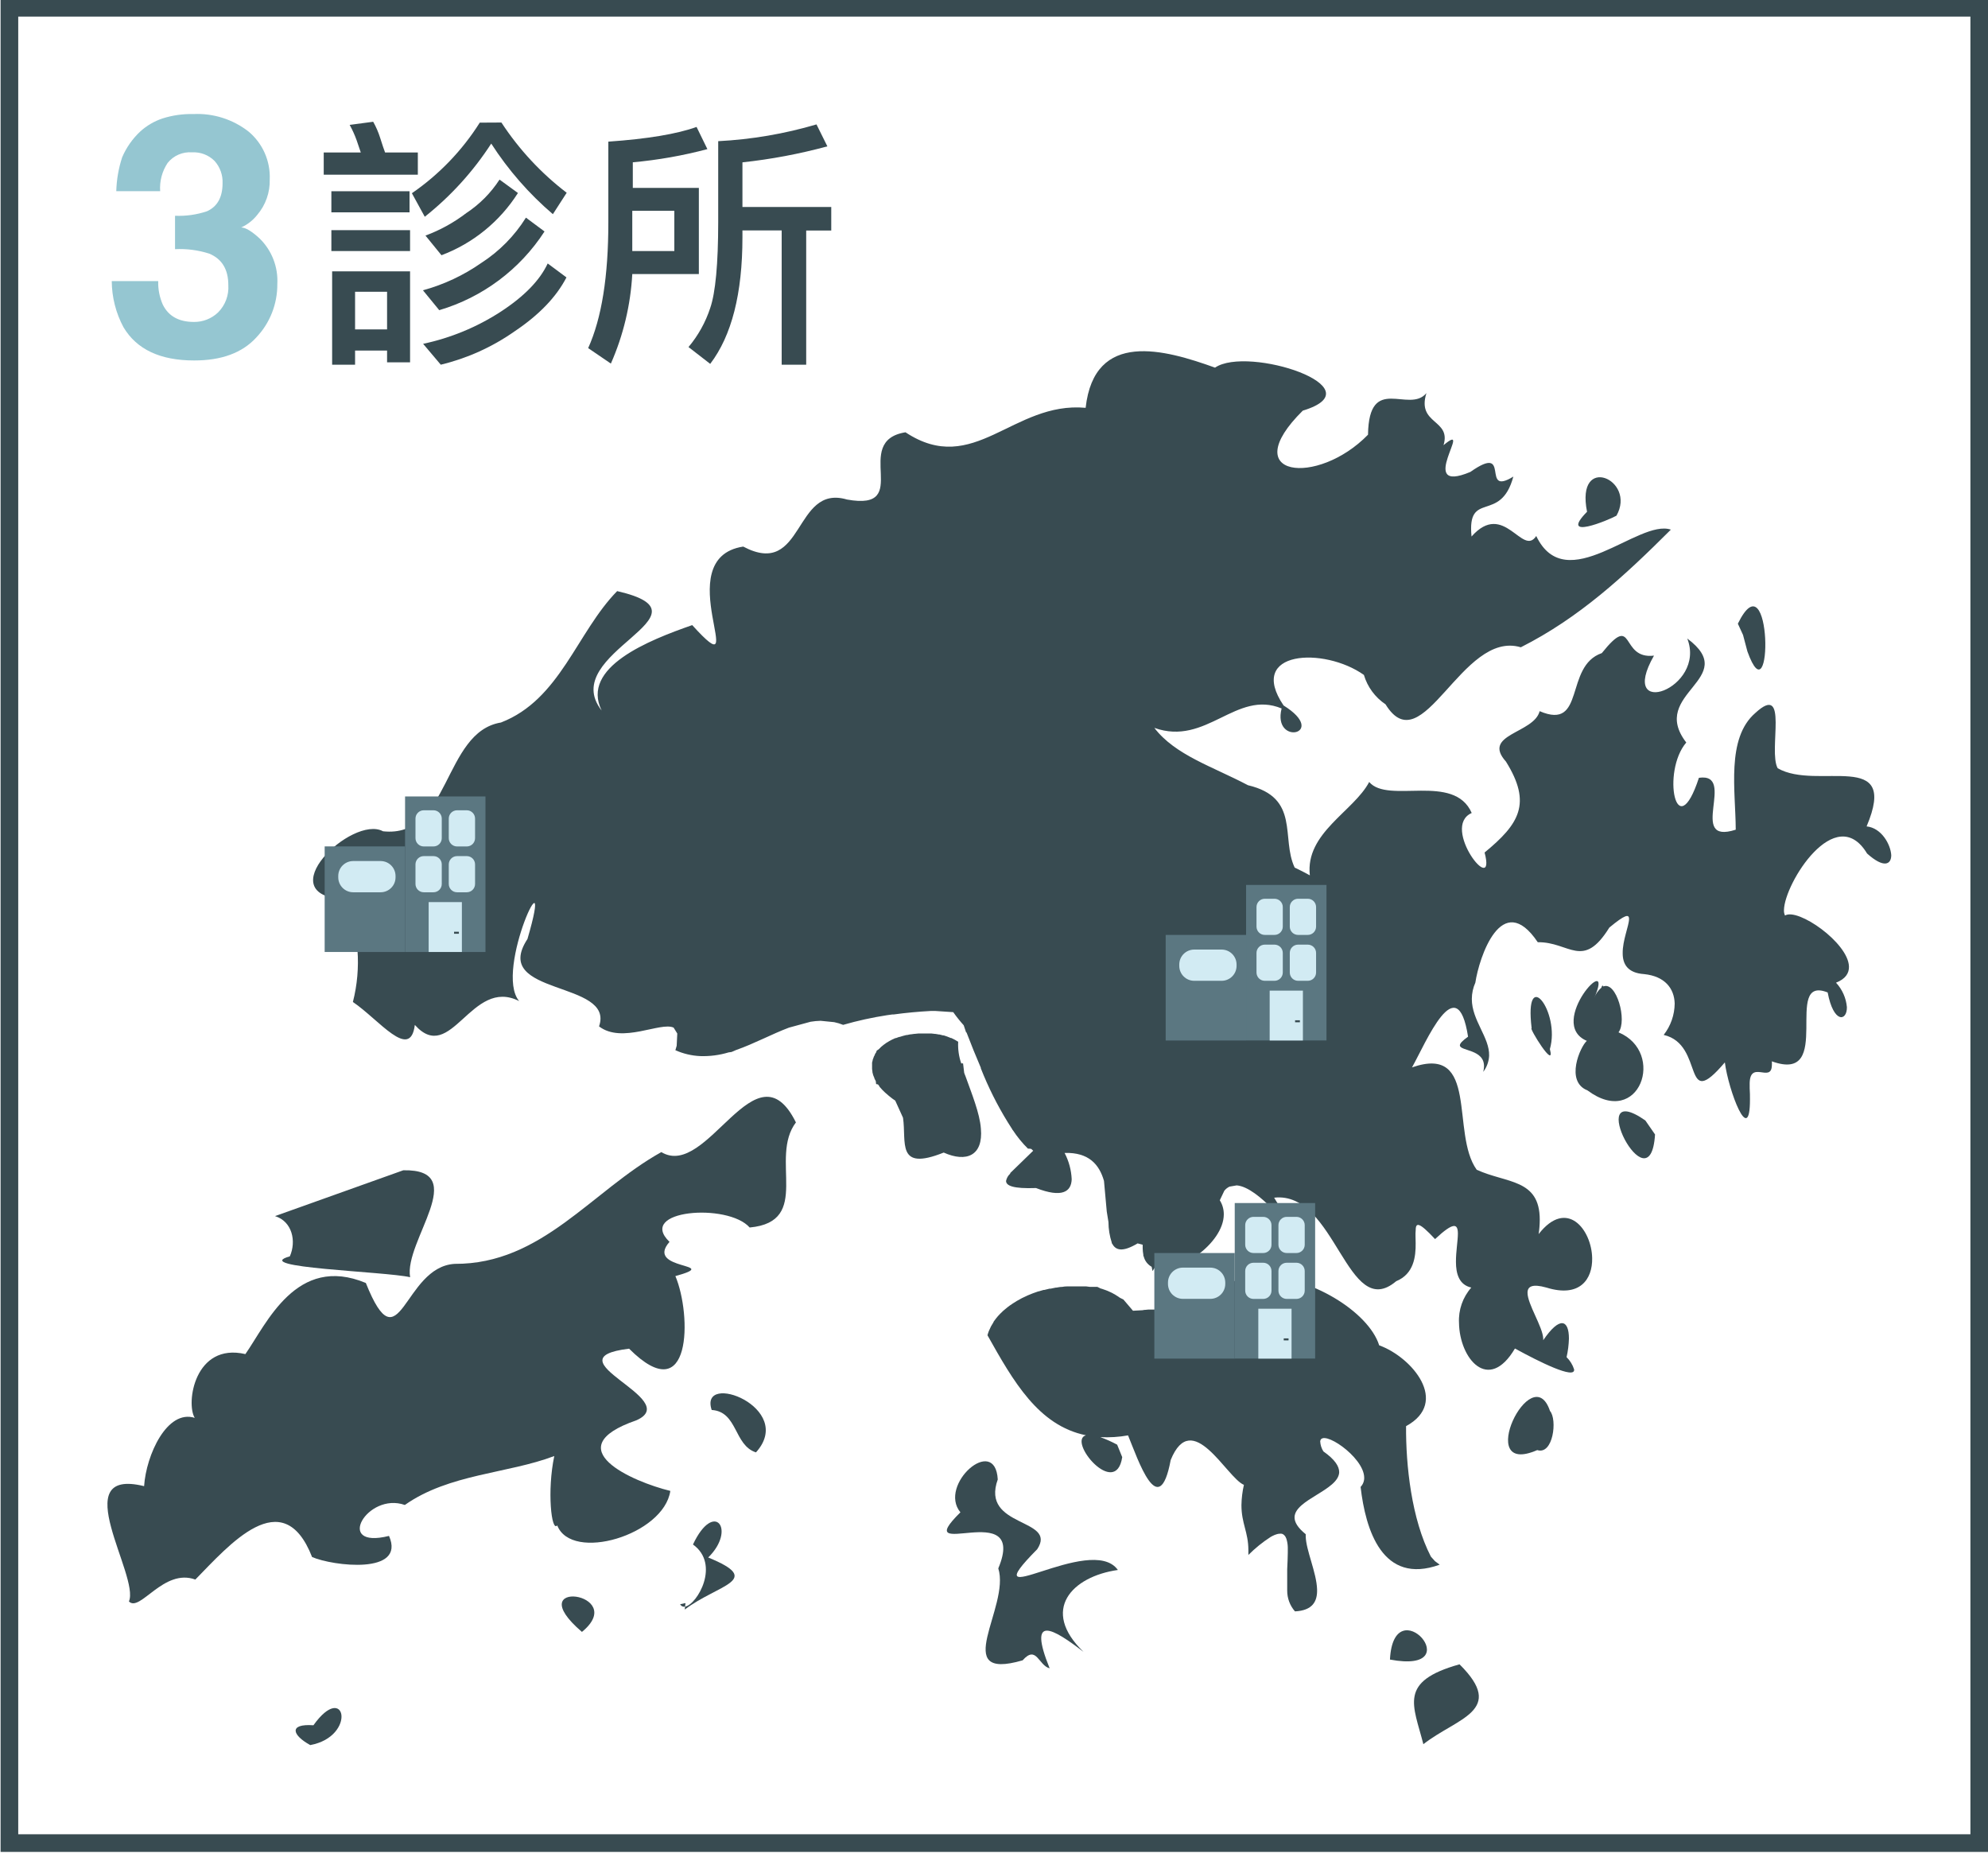
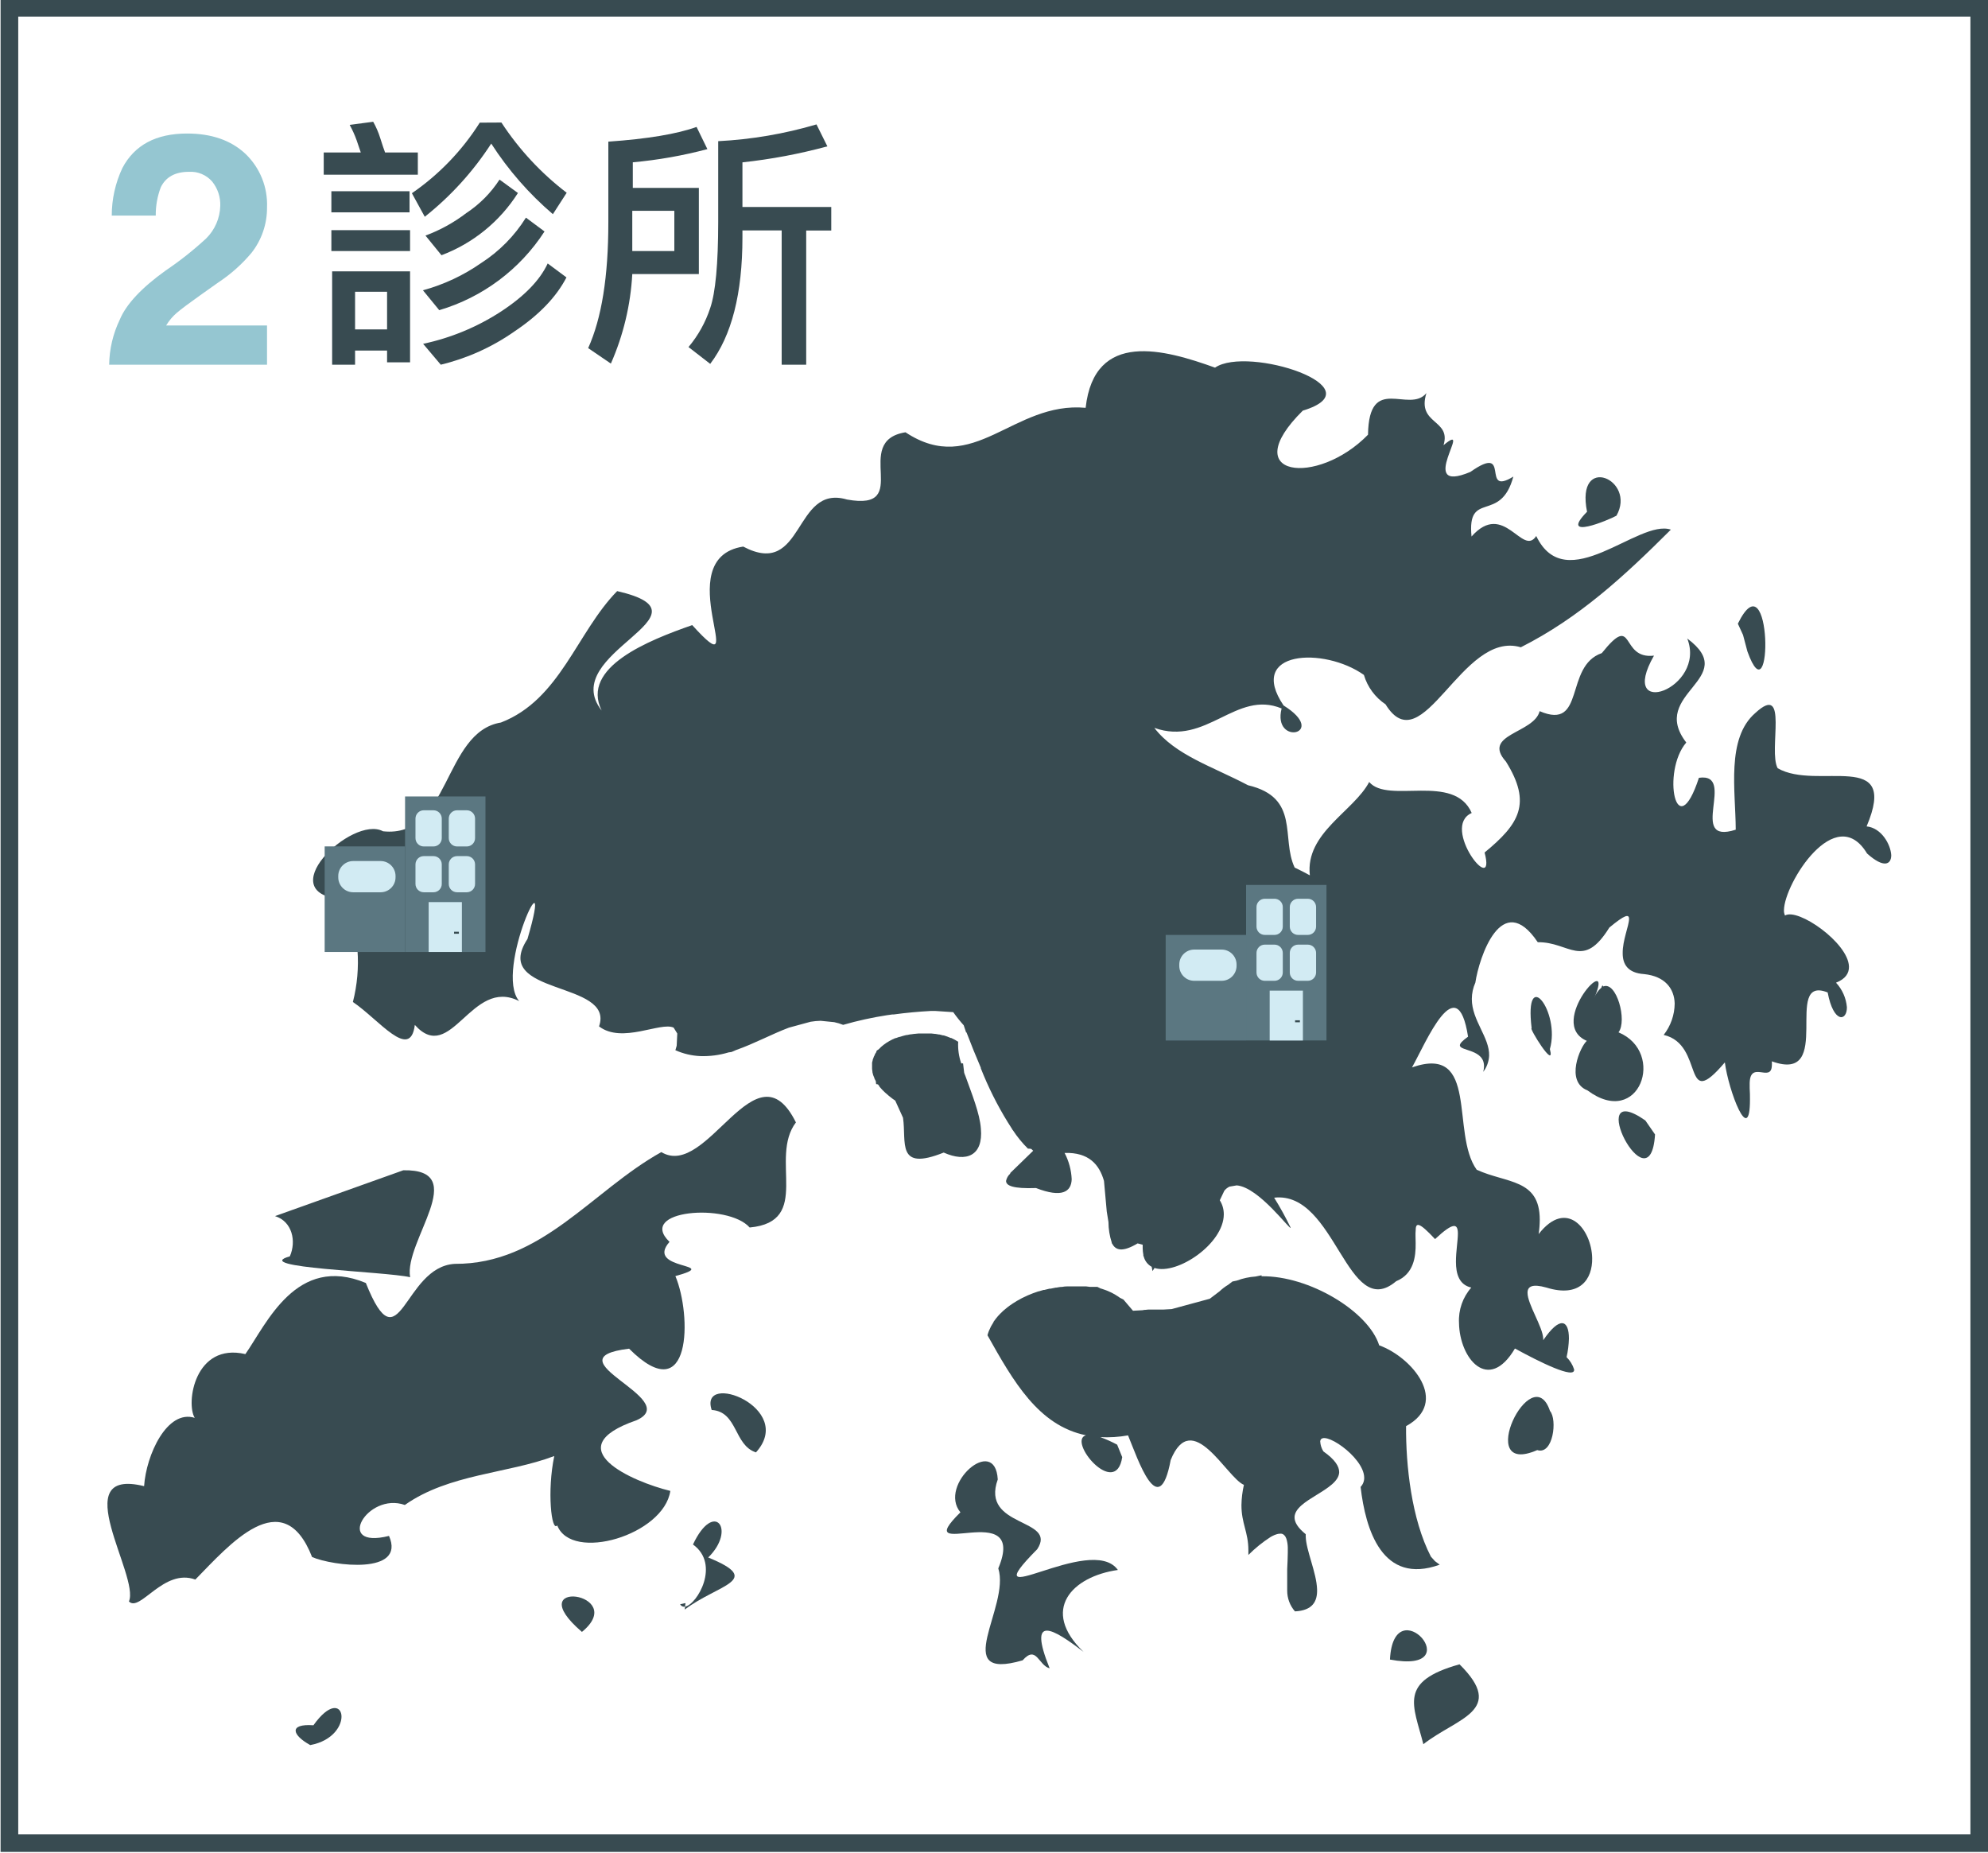
<svg xmlns="http://www.w3.org/2000/svg" viewBox="0 0 338 315">
  <defs>
-     <style>.cls-1{fill:none;stroke:#384b51;stroke-miterlimit:10;stroke-width:3px;}.cls-2{fill:#384b51;}.cls-3{fill:#95c6d1;}.cls-4{fill:#5b7781;}.cls-5{fill:#d2ebf3;}</style>
+     <style>.cls-1{fill:none;stroke:#384b51;stroke-miterlimit:10;stroke-width:3px;}.cls-2{fill:#384b51;}.cls-3{fill:#5b7781;}.cls-4{fill:#d2ebf3;}.cls-5{fill:#95c6d1;}</style>
  </defs>
  <g id="Layer_1" data-name="Layer 1">
    <rect class="cls-1" x="1.6" y="1.32" width="334.91" height="312.01" />
  </g>
  <g id="Layer_2" data-name="Layer 2">
    <path class="cls-2" d="M61.34,25.92c-.15-.43-.38-1.12-.7-2.06a17.65,17.65,0,0,0-1.19-2.63l4-.53a14.31,14.31,0,0,1,1.18,2.72c.35,1.11.63,1.95.84,2.5h5.57V29.7h-16V25.92Zm-5,6.59H69.63V36.1H56.34Zm0,6.62H69.72v3.55H56.34Zm.13,7H69.72V61.6H65.81v-2H60.37V62h-3.9Zm9.34,3.47H60.37V56h5.44ZM85.25,20.83a48.32,48.32,0,0,0,11.1,11.94L94,36.41a54.8,54.8,0,0,1-10.48-12A51.86,51.86,0,0,1,72.22,36.85l-2.19-4a41.39,41.39,0,0,0,11.54-12Zm7.33,18.52a32.19,32.19,0,0,1-17.9,13.38l-2.77-3.38a32,32,0,0,0,9.92-4.65A24.74,24.74,0,0,0,89.42,37Zm3.73,7.81q-2.59,5-8.82,9.17A36.87,36.87,0,0,1,74.94,62l-3-3.55A39.14,39.14,0,0,0,85.12,53q6-3.91,8-8.21ZM88.06,32.81a26.43,26.43,0,0,1-13,10.58l-2.72-3.34a26.63,26.63,0,0,0,6.93-3.82,19.5,19.5,0,0,0,5.66-5.7Z" />
    <path class="cls-2" d="M107.5,46.59a43.61,43.61,0,0,1-3.64,15.22L100,59.18q3.44-7.59,3.43-21.41V24.08q10-.7,15-2.5l1.84,3.77a75.86,75.86,0,0,1-12.68,2.24v4.35h11.23V46.59Zm0-3.91h7.15V35.84h-7.15ZM137.07,62H132.9V39.17h-6.67v1.19q0,14.31-5.48,21.5L117.06,59a20,20,0,0,0,3.69-6.63q1.35-3.94,1.36-14.61V24a72.13,72.13,0,0,0,16.71-2.85l1.85,3.73a93.3,93.3,0,0,1-14.44,2.72v7.59h15.1v4h-4.26Z" />
-     <path class="cls-3" d="M26.9,47.79a9.24,9.24,0,0,0,.78,4q1.45,2.94,5.29,2.94a5.83,5.83,0,0,0,4.1-1.61,6,6,0,0,0,1.75-4.64c0-2.68-1.08-4.46-3.24-5.36a16.34,16.34,0,0,0-5.82-.76V36.68a15,15,0,0,0,5.42-.76q2.66-1.19,2.66-4.77a5.32,5.32,0,0,0-1.36-3.79,5,5,0,0,0-3.82-1.46,4.84,4.84,0,0,0-4.16,1.8,7.7,7.7,0,0,0-1.27,4.8H19.77a20.18,20.18,0,0,1,1-5.76,13,13,0,0,1,3.09-4.4,10.6,10.6,0,0,1,3.73-2.19,16,16,0,0,1,5.29-.76,14.12,14.12,0,0,1,9.41,3,10.05,10.05,0,0,1,3.57,8.09,8.93,8.93,0,0,1-2.13,6.06A7.32,7.32,0,0,1,41,38.67c.73,0,1.78.62,3.15,1.88a10.06,10.06,0,0,1,3,7.74,13.07,13.07,0,0,1-3.57,9.08Q40,61.29,33,61.28q-8.64,0-12-5.64a16.82,16.82,0,0,1-2-7.85Z" />
    <path class="cls-2" d="M49.28,213.58c-6.94,1.95,16.15,2.56,20.45,3.55-1.08-6.1,10.46-18.4-1.16-18.18l-21.81,7.79h0C49.68,207.65,50.42,211,49.28,213.58Z" />
    <path class="cls-2" d="M53.29,293.3C49,293,49.7,295,52.75,296.67,60.72,295.19,58.73,285.67,53.29,293.3Z" />
    <path class="cls-2" d="M98.94,277.43c8.17-6.69-10.82-9.27,0,0Z" />
    <path class="cls-2" d="M120.41,264.78c4.84-4.74,1-9.86-2.59-2.21,4.69,3.36.72,10.2-1.34,10.56l-.06.5C122.08,269.33,130,268.7,120.41,264.78Z" />
    <path class="cls-2" d="M115.64,272.72a.75.75,0,0,0,.84.41l.07-.6Z" />
    <path class="cls-2" d="M121,239.7c4.44.28,3.76,6,7.53,7.21C135.38,239.32,118.78,233,121,239.7Z" />
    <path class="cls-2" d="M190.06,266.9c-4.53-6.42-25.32,8.2-13.71-3.53,3.52-5.35-9.7-3.56-6.71-11.86-.44-7.72-10.21.92-6.35,5.59-9,8.87,11.62-2.84,6.44,9.53,2.08,6.53-8.44,19.3,4.14,15.63,2.36-2.67,2.69.87,4.59,1.36-3.8-9.4.61-6.75,5.77-2.79C176.81,273.69,182.28,268,190.06,266.9Z" />
    <path class="cls-2" d="M236.32,282.13c13.83,2.6.63-12.4,0,0Z" />
    <path class="cls-2" d="M242,296.52c5.72-4.49,14.15-5.65,6.15-13.58C237.68,285.86,240.3,289.84,242,296.52Z" />
    <path class="cls-2" d="M261.36,246.52c2.72.87,3.44-5.21,2.17-6.65C260.45,230.69,250.47,251.28,261.36,246.52Z" />
    <path class="cls-2" d="M281.39,192.86l-1.65-2.38C269,183,280.58,205.77,281.39,192.86Z" />
    <path class="cls-2" d="M260.41,174.81c-.53-.16,4.1,7.32,3.1,3.54C265.34,172,259.1,164,260.41,174.81Z" />
    <path class="cls-2" d="M269.9,185.37c8.83,6.58,13.41-6.47,5.28-9.87,1.52-2-.35-8.72-2.58-7.8-.12-.28-.24-.11-.33.2a4.41,4.41,0,0,0-1.23,1.79c3.77-8.57-8.28,4.27-1.25,7.26C268.68,177.92,266.05,183.85,269.9,185.37Z" />
    <path class="cls-2" d="M274.83,87.67c3.47-6.14-7-10.67-5-.67C264.92,92,273.56,88.39,274.83,87.67Z" />
    <path class="cls-2" d="M297.09,110.73c4.38,12.23,4.22-16.6-1.62-4.7l.88,1.91Z" />
    <path class="cls-2" d="M135.31,190.79c-6.81-13.67-15,9.82-22.87,5.07-11.86,6.6-20.31,19.08-35.13,19-8.81.5-9.29,17.78-15.11,3.25-11.81-4.92-16.86,6.92-20.48,12.09-8.62-2-10.15,8.36-8.61,10.84-4.71-1.48-8.26,6.31-8.61,11.61-13.43-3.29-.69,15.31-2.58,19.6,1.87,1.93,5.89-5.7,11.29-3.72,5.67-5.76,14.86-16.61,19.85-3.83,3.48,1.52,16,3.08,13.08-3.59-9.42,2.36-3.69-7.52,2.69-5.26,7.56-5.32,17.5-5.31,25.41-8.32-1.25,5.88-.49,13,.5,11.79,2.44,6.3,18.12,1.64,19.23-5.86-6.39-1.55-19.48-7.27-5.78-12,8.18-3.6-15.15-10.5-1.23-12.18,10.66,10.65,10.66-5.74,7.87-12.34,8.24-2.28-5.32-.89-1-5.82-5.64-5.43,9.91-6.66,13.63-2.44,10.72-1,3.22-11.79,7.88-17.89Z" />
    <path class="cls-2" d="M166.77,191.87l0,0c-.18-2.6-1.58-6-2.65-9h0l-.07-.16-.12-.34-.19-1.59a3,3,0,0,1-.31,0,9.67,9.67,0,0,1-.52-3.68l-.54-.32-.11-.06-.55-.27-.11,0-.55-.23h0l-.59-.2-.13,0a5.66,5.66,0,0,0-.59-.15l-.1,0-.57-.1-.08,0-.61-.07-.13,0-.62,0h-.76l-.61,0h-.13l-.61.06h-.06l-.57.08-.1,0a5.41,5.41,0,0,0-.58.12l-.12,0a5.47,5.47,0,0,0-.58.15h0l-.55.17-.1,0-.53.2-.1,0-.51.23h0c-.17.08-.33.17-.49.26l-.1.06-.45.27-.08.06-.4.29,0,0-.39.32-.07.07-.35.35-.33.22-.1.3-.21.31a.35.35,0,0,1,0,.08,3.84,3.84,0,0,0-.21.4l0,.05c-.06.13-.11.27-.16.4a.64.64,0,0,0,0,.07,3,3,0,0,0-.11.43s0,.06,0,.09,0,.3,0,.45v0a3.23,3.23,0,0,0,0,.44s0,.06,0,.09a4,4,0,0,0,.06.47l0,.09a4.6,4.6,0,0,0,.13.5h0a5.49,5.49,0,0,0,.21.51s0,0,0,.06l0,0a4.64,4.64,0,0,0,.23.44l0,0,0,0,.06.51.31.05.25.32,0,.06c.13.16.27.31.41.46l.11.12.38.37.12.11c.17.15.34.31.53.46l.11.09.49.39.18.13.36.25,1.32,2.91c.62,4.16-1.22,9.18,6.92,5.92C164.32,197.67,167.18,196.46,166.77,191.87Z" />
    <path class="cls-2" d="M244.78,266h0l-.81-.6-.69-.77h0c-3.3-6.38-4.27-15.54-4.22-22.18,7.47-4.08,1-11.73-4.57-13.74-1.82-5.77-11.91-11.86-20-11.74a1,1,0,0,0,0-.17l-1,.21a11.49,11.49,0,0,0-3.23.7l-.72.15-.73.56a8.16,8.16,0,0,0-1.46,1.11l-1.66,1.26-6.48,1.76-1.42.08h-1.41l-.47,0h-.15l-.47,0h-.06l-.5.05-.13,0-.4.07-.09,0-1.48.08L191,220.92l-.6-.3a6.25,6.25,0,0,0-.6-.4l-.14-.09c-.19-.11-.37-.22-.57-.32l-.25-.12-.51-.23-.28-.11-.54-.19-.27-.09-.06,0-.61-.3-.73,0-.29,0-.26,0-.63-.08-.33,0-.59,0-.34,0h-1l-.77,0h-.17q-.45,0-.9.09h-.09c-.29,0-.57.08-.86.12l-.12,0c-.3.06-.59.11-.88.18l-.18,0c-.29.06-.58.13-.86.21l-.13,0-.85.25-.06,0c-.29.09-.57.19-.85.3l-.16.06-.81.33-.14.07-.81.38h0c-.26.13-.51.27-.76.42l-.13.07c-.24.15-.48.29-.71.45l-.13.09a8.12,8.12,0,0,0-.67.48l-.07.05c-.21.16-.41.33-.6.5l-.09.07-.56.54-.11.12a5.37,5.37,0,0,0-.5.57l-.07.08c-.16.2-.3.39-.44.59l0,.06c-.14.21-.26.42-.38.63l-.07.13c-.11.21-.21.43-.3.65a1.17,1.17,0,0,1-.05.11,6.51,6.51,0,0,0-.23.71h0c4.38,7.8,8.65,15.35,16.74,17-3.23.95,5.08,10.86,6.17,3.72l-.86-2.12a21,21,0,0,0-2.86-1.28,21,21,0,0,0,4.71-.3c1.66,4,5.25,14.9,7.25,4.19,3.66-9,9.5,3,12.45,4.22a16.78,16.78,0,0,0-.42,3.44c0,3.15,1.17,4.58,1.18,7.64,0,.27,0,.55,0,.84h0a22.53,22.53,0,0,1,3.78-3.06l.31-.17a3.81,3.81,0,0,1,.78-.31,1.42,1.42,0,0,1,.43-.07,1,1,0,0,1,.36,0,.81.81,0,0,1,.3.13,1.35,1.35,0,0,1,.34.37,3.73,3.73,0,0,1,.16.35,5.29,5.29,0,0,1,.24,1.46c0,.29,0,.59,0,.91,0,.85-.06,1.81-.1,2.79,0,.37,0,.74,0,1.11s0,.74,0,1.1,0,.73,0,1.08c0,.12,0,.23,0,.35a5.33,5.33,0,0,0,1.32,3.55c3-.15,3.83-1.7,3.76-3.75-.09-2.85-1.89-6.66-1.93-9,0-.13,0-.25,0-.37h0c-1.39-1.12-1.92-2.07-1.9-2.9.08-3,7.47-4.59,7.59-7.63,0-1-.69-2.14-2.69-3.55a3.57,3.57,0,0,1-.54-1.71c.22-2.19,7.39,2.59,7.48,6.12a2.2,2.2,0,0,1-.61,1.63h0C232.16,260,235,269.54,244.78,266Z" />
    <path class="cls-2" d="M317.36,140.49h0c5.64-13.33-8.41-6-15.12-9.89-1.65-3,2-14.74-3.8-9.39-5,4.32-3.34,13.32-3.33,19.84-8.37,2.7.29-9.77-6.26-8.82-3.85,11.76-6.38-1.07-2.15-6-6.5-8.43,9.4-10.79.17-17.68,3.32,8.52-12,14-5.66,2.91-5.89.7-3.15-7.55-8.87-.43-6.43,2.21-2.7,13.25-10.57,9.87-.95,3.8-9.92,3.89-5.73,8.57,4.46,7.14,2.25,10.62-3.63,15.46,2.08,7.86-7.59-4.32-2.19-6.72-3-6.88-14.22-1.47-17.43-5.27-2.63,5-10.9,8.66-10.09,15.87q-1.27-.7-2.58-1.32c-2.37-5,1-11.89-7.94-14-6-3.17-12.37-5.11-15.92-9.75,8.87,3.17,13.87-6.52,21.64-3.3-1.63,6.49,8.12,4.35.33-.51-6.32-9.37,6.88-10,13.66-5.19a9.16,9.16,0,0,0,3.68,5c6.31,10.26,12.93-12.72,23-9.7,9.9-5,17.56-12.06,25.51-20-5.49-1.89-17.81,11.67-22.89,1.08-2.34,3.62-5.48-6.14-11,.09-.79-8,4.94-2.12,7.11-10.19-5.7,3.52-.13-5.84-7.31-.79-9.52,4,.79-9-4.56-4.55,1.35-4.45-4.59-3.47-2.91-8.85-2.95,3.57-9.78-3.41-9.93,7.07-8.63,8.86-22.52,7.22-11.09-4.09,12.87-3.9-9.37-11.12-14.92-7.31-8.54-3.07-20.52-6.47-22,6.83-12.38-1.13-19,11.85-30.63,4.16C144.6,75,155.43,87,144,84.92c-9.16-2.7-7.17,13.54-17.64,8-13,2,1.89,25-8.67,13.35-7.4,2.58-19,7.17-15.4,14.52-7.7-9.83,20.16-16.27,2.64-20.3-6.87,7-9.68,18.45-19.76,22.34-9.88,1.61-8.6,19.74-20.05,18.49-5.23-2.86-19.71,11-6.43,11.56A27.39,27.39,0,0,1,60,170.34c4.44,3,9.75,10.09,10.53,3.9,6.2,6.93,9.59-8.21,17.74-4.05C83.86,165,94.54,143,89.68,159.63c-6.37,9.72,14.91,7,12.17,14.86,3.92,3,10.46-.83,12.68.21l.62,1-.1,2.08c-.06.24-.13.49-.22.76a11.65,11.65,0,0,0,4.21,1h0a15,15,0,0,0,4.84-.63l.5-.07.76-.33c3.07-1.07,6.05-2.7,9-3.81l3.68-1a12.22,12.22,0,0,1,1.7-.16l2.31.23a8.54,8.54,0,0,1,1.52.46,59.52,59.52,0,0,1,7.44-1.64l.93-.13.24,0c2.11-.29,4.23-.48,6.25-.59h.07l.79,0,3,.2a24.5,24.5,0,0,0,1.78,2.23l.41,1.22.07,0c.76,2,1.57,4,2.43,6l0,.1h0a58,58,0,0,0,4.58,9.16c.24.4.49.78.73,1.15l.08.15.06.06a18.93,18.93,0,0,0,2.56,3.13,2.79,2.79,0,0,1,.57.05l.32.31-3.9,3.79,0,.1a2.26,2.26,0,0,0-.71,1.24c0,.82,1.21,1.35,5.09,1.21,4.43,1.72,6,.63,6.07-1.49A10.66,10.66,0,0,0,181,196c4.15-.12,5.91,2,6.7,4.76l.47,5.19.29,1.8a11.4,11.4,0,0,0,.56,3.49l0,.14.05,0c.61,1.23,1.82,1.51,4.35,0l.86.23c0,.22,0,.43,0,.64a6.64,6.64,0,0,0,.11,1.06v.2l.06.07a2.75,2.75,0,0,0,1.36,1.78l.14.73.34-.53c3.83,1.24,11.76-4.1,11.78-9.11a4.45,4.45,0,0,0-.68-2.4h0l.77-1.62a2.5,2.5,0,0,1,.88-.7l1.22-.21c3.82.29,9.3,7.94,9.17,7.17a53.58,53.58,0,0,0-2.8-5.08c10.5-1.2,12.39,21.27,20.75,14.2,3-1.23,3.34-4.17,3.31-6.47,0-.82-.06-1.56,0-2.11,0-1.43.49-1.59,3.3,1.42,3.2-3,3.87-2.61,3.88-.94,0,1.2-.34,3.07-.33,4.81,0,2,.52,3.91,2.61,4.37a8.41,8.41,0,0,0-2.09,6c.08,6.06,5,12,9.51,4.36,4.06,2.23,10.28,5.33,10.06,3.55a5.11,5.11,0,0,0-1.28-2.08,16.29,16.29,0,0,0,.4-3.16c0-3.16-1.52-3.9-4.37.28a1.4,1.4,0,0,0,0-.29c-.09-2-2.68-5.85-2.67-7.78,0-1.06.79-1.56,3.21-.88,5.71,1.78,7.85-1.45,7.78-5-.08-4.84-4.3-10.25-9.1-4.09a17.12,17.12,0,0,0,.19-2.44c0-7-5.67-6.17-10.72-8.5-4.47-6.19.5-21.4-11-17.4,2.36-4.18,7.67-17.12,9.53-5.22-1,.71-1.39,1.16-1.39,1.47,0,1,4.22.64,4.1,3.65a4.09,4.09,0,0,1-.13.86h0a4.9,4.9,0,0,0,1-2.74c.1-3.11-2.94-6-2.94-9.65a6.85,6.85,0,0,1,.6-2.78c.62-4.21,4.47-16,10.61-6.87,5.41-.08,7.66,4.77,12.17-2.49,2.67-2.22,3.37-2.34,3.35-1.44,0,1.09-1.12,3.65-1.08,5.82,0,1.81.82,3.34,3.64,3.53,3.53.36,5.13,2.44,5.2,5a8.81,8.81,0,0,1-1.87,5.34h0c7.09,1.63,3,13.37,10.4,4.67.59,4.71,4.28,14.54,4.27,6.29,0-.55,0-1.19-.05-1.9,0-.18,0-.35,0-.5-.12-4.53,3.65-.31,3.77-3.34a4.78,4.78,0,0,0,0-.73c10.82,3.92,1.66-14.83,9.49-11.71,1,5.32,3.31,4.91,3.27,2.5a7,7,0,0,0-1.85-4.16c1.62-.64,2.24-1.62,2.2-2.76-.13-4.05-8.7-10-10.87-8.66a1.9,1.9,0,0,1-.18-.93c.07-4.52,8.78-18.48,14.13-9.61,2.88,2.58,4.11,1.85,4.11.29C321.45,143.55,319.88,140.74,317.36,140.49Z" />
    <rect class="cls-2" x="90.95" y="147.55" width="0.82" height="0.34" />
-     <rect class="cls-4" x="198.19" y="158.94" width="13.67" height="17.95" />
-     <rect class="cls-4" x="211.86" y="150.44" width="13.67" height="26.44" />
-     <rect class="cls-5" x="202.72" y="159.22" width="5.31" height="9.74" rx="2.54" transform="translate(369.46 -41.29) rotate(90)" />
-     <rect class="cls-5" x="213.63" y="152.79" width="4.47" height="6.15" rx="1.41" />
-     <rect class="cls-5" x="219.29" y="152.79" width="4.47" height="6.15" rx="1.41" />
-     <rect class="cls-5" x="213.63" y="160.59" width="4.47" height="6.15" rx="1.41" />
-     <rect class="cls-5" x="219.29" y="160.59" width="4.47" height="6.15" rx="1.41" />
-     <rect class="cls-5" x="215.87" y="168.41" width="5.65" height="8.48" />
+     <rect class="cls-3" x="198.19" y="158.94" width="13.67" height="17.95" />
+     <rect class="cls-3" x="211.86" y="150.44" width="13.67" height="26.44" />
+     <rect class="cls-4" x="202.72" y="159.22" width="5.31" height="9.74" rx="2.54" transform="translate(369.46 -41.29) rotate(90)" />
+     <rect class="cls-4" x="213.63" y="152.79" width="4.47" height="6.15" rx="1.41" />
+     <rect class="cls-4" x="219.29" y="152.79" width="4.47" height="6.15" rx="1.41" />
+     <rect class="cls-4" x="213.63" y="160.59" width="4.47" height="6.15" rx="1.41" />
+     <rect class="cls-4" x="219.29" y="160.59" width="4.47" height="6.15" rx="1.41" />
+     <rect class="cls-4" x="215.87" y="168.41" width="5.65" height="8.48" />
    <rect class="cls-2" x="220.19" y="173.45" width="0.82" height="0.34" />
-     <rect class="cls-4" x="196.26" y="213.02" width="13.67" height="17.95" />
-     <rect class="cls-4" x="209.93" y="204.52" width="13.67" height="26.44" />
-     <rect class="cls-5" x="200.79" y="213.29" width="5.31" height="9.74" rx="2.54" transform="translate(421.61 14.71) rotate(90)" />
-     <rect class="cls-5" x="211.71" y="206.87" width="4.47" height="6.15" rx="1.41" />
-     <rect class="cls-5" x="217.36" y="206.87" width="4.47" height="6.15" rx="1.41" />
-     <rect class="cls-5" x="211.71" y="214.67" width="4.47" height="6.15" rx="1.41" />
-     <rect class="cls-5" x="217.36" y="214.67" width="4.47" height="6.15" rx="1.41" />
-     <rect class="cls-5" x="213.94" y="222.49" width="5.65" height="8.48" />
-     <rect class="cls-2" x="218.26" y="227.53" width="0.82" height="0.34" />
-     <rect class="cls-4" x="55.2" y="143.89" width="13.67" height="17.95" />
-     <rect class="cls-4" x="68.87" y="135.4" width="13.67" height="26.44" />
-     <rect class="cls-5" x="59.73" y="144.17" width="5.31" height="9.74" rx="2.54" transform="translate(211.42 86.65) rotate(90)" />
-     <rect class="cls-5" x="70.64" y="137.75" width="4.47" height="6.15" rx="1.41" />
-     <rect class="cls-5" x="76.3" y="137.75" width="4.47" height="6.15" rx="1.41" />
-     <rect class="cls-5" x="70.64" y="145.54" width="4.47" height="6.15" rx="1.41" />
-     <rect class="cls-5" x="76.3" y="145.54" width="4.47" height="6.15" rx="1.41" />
-     <rect class="cls-5" x="72.88" y="153.36" width="5.65" height="8.48" />
+     <rect class="cls-3" x="55.2" y="143.89" width="13.67" height="17.95" />
+     <rect class="cls-3" x="68.87" y="135.4" width="13.67" height="26.44" />
+     <rect class="cls-4" x="59.73" y="144.17" width="5.31" height="9.74" rx="2.54" transform="translate(211.42 86.65) rotate(90)" />
+     <rect class="cls-4" x="70.64" y="137.75" width="4.47" height="6.15" rx="1.41" />
+     <rect class="cls-4" x="76.3" y="137.75" width="4.47" height="6.15" rx="1.41" />
+     <rect class="cls-4" x="70.64" y="145.54" width="4.47" height="6.15" rx="1.41" />
+     <rect class="cls-4" x="76.3" y="145.54" width="4.47" height="6.15" rx="1.41" />
+     <rect class="cls-4" x="72.88" y="153.36" width="5.65" height="8.48" />
    <rect class="cls-2" x="77.2" y="158.4" width="0.82" height="0.34" />
    <rect class="cls-2" x="217.57" y="241.97" width="0.82" height="0.34" />
+     <path class="cls-5" d="M20.37,54.33Q22,50.42,28.15,46a57.61,57.61,0,0,0,6.9-5.46A8.08,8.08,0,0,0,37.45,35a6.23,6.23,0,0,0-1.38-4.14,4.84,4.84,0,0,0-3.94-1.65c-2.35,0-3.94.88-4.79,2.62a13.21,13.21,0,0,0-.86,4.82H19a19,19,0,0,1,1.81-8.09q3.09-5.86,11-5.86,6.22,0,9.91,3.44a11.93,11.93,0,0,1,3.68,9.13A12.35,12.35,0,0,1,42.75,43a26.18,26.18,0,0,1-5.61,5l-3.09,2.19q-2.89,2.05-4,3a8.79,8.79,0,0,0-1.8,2.14H45.4V62H18.56A18.28,18.28,0,0,1,20.37,54.33Z" />
  </g>
</svg>
